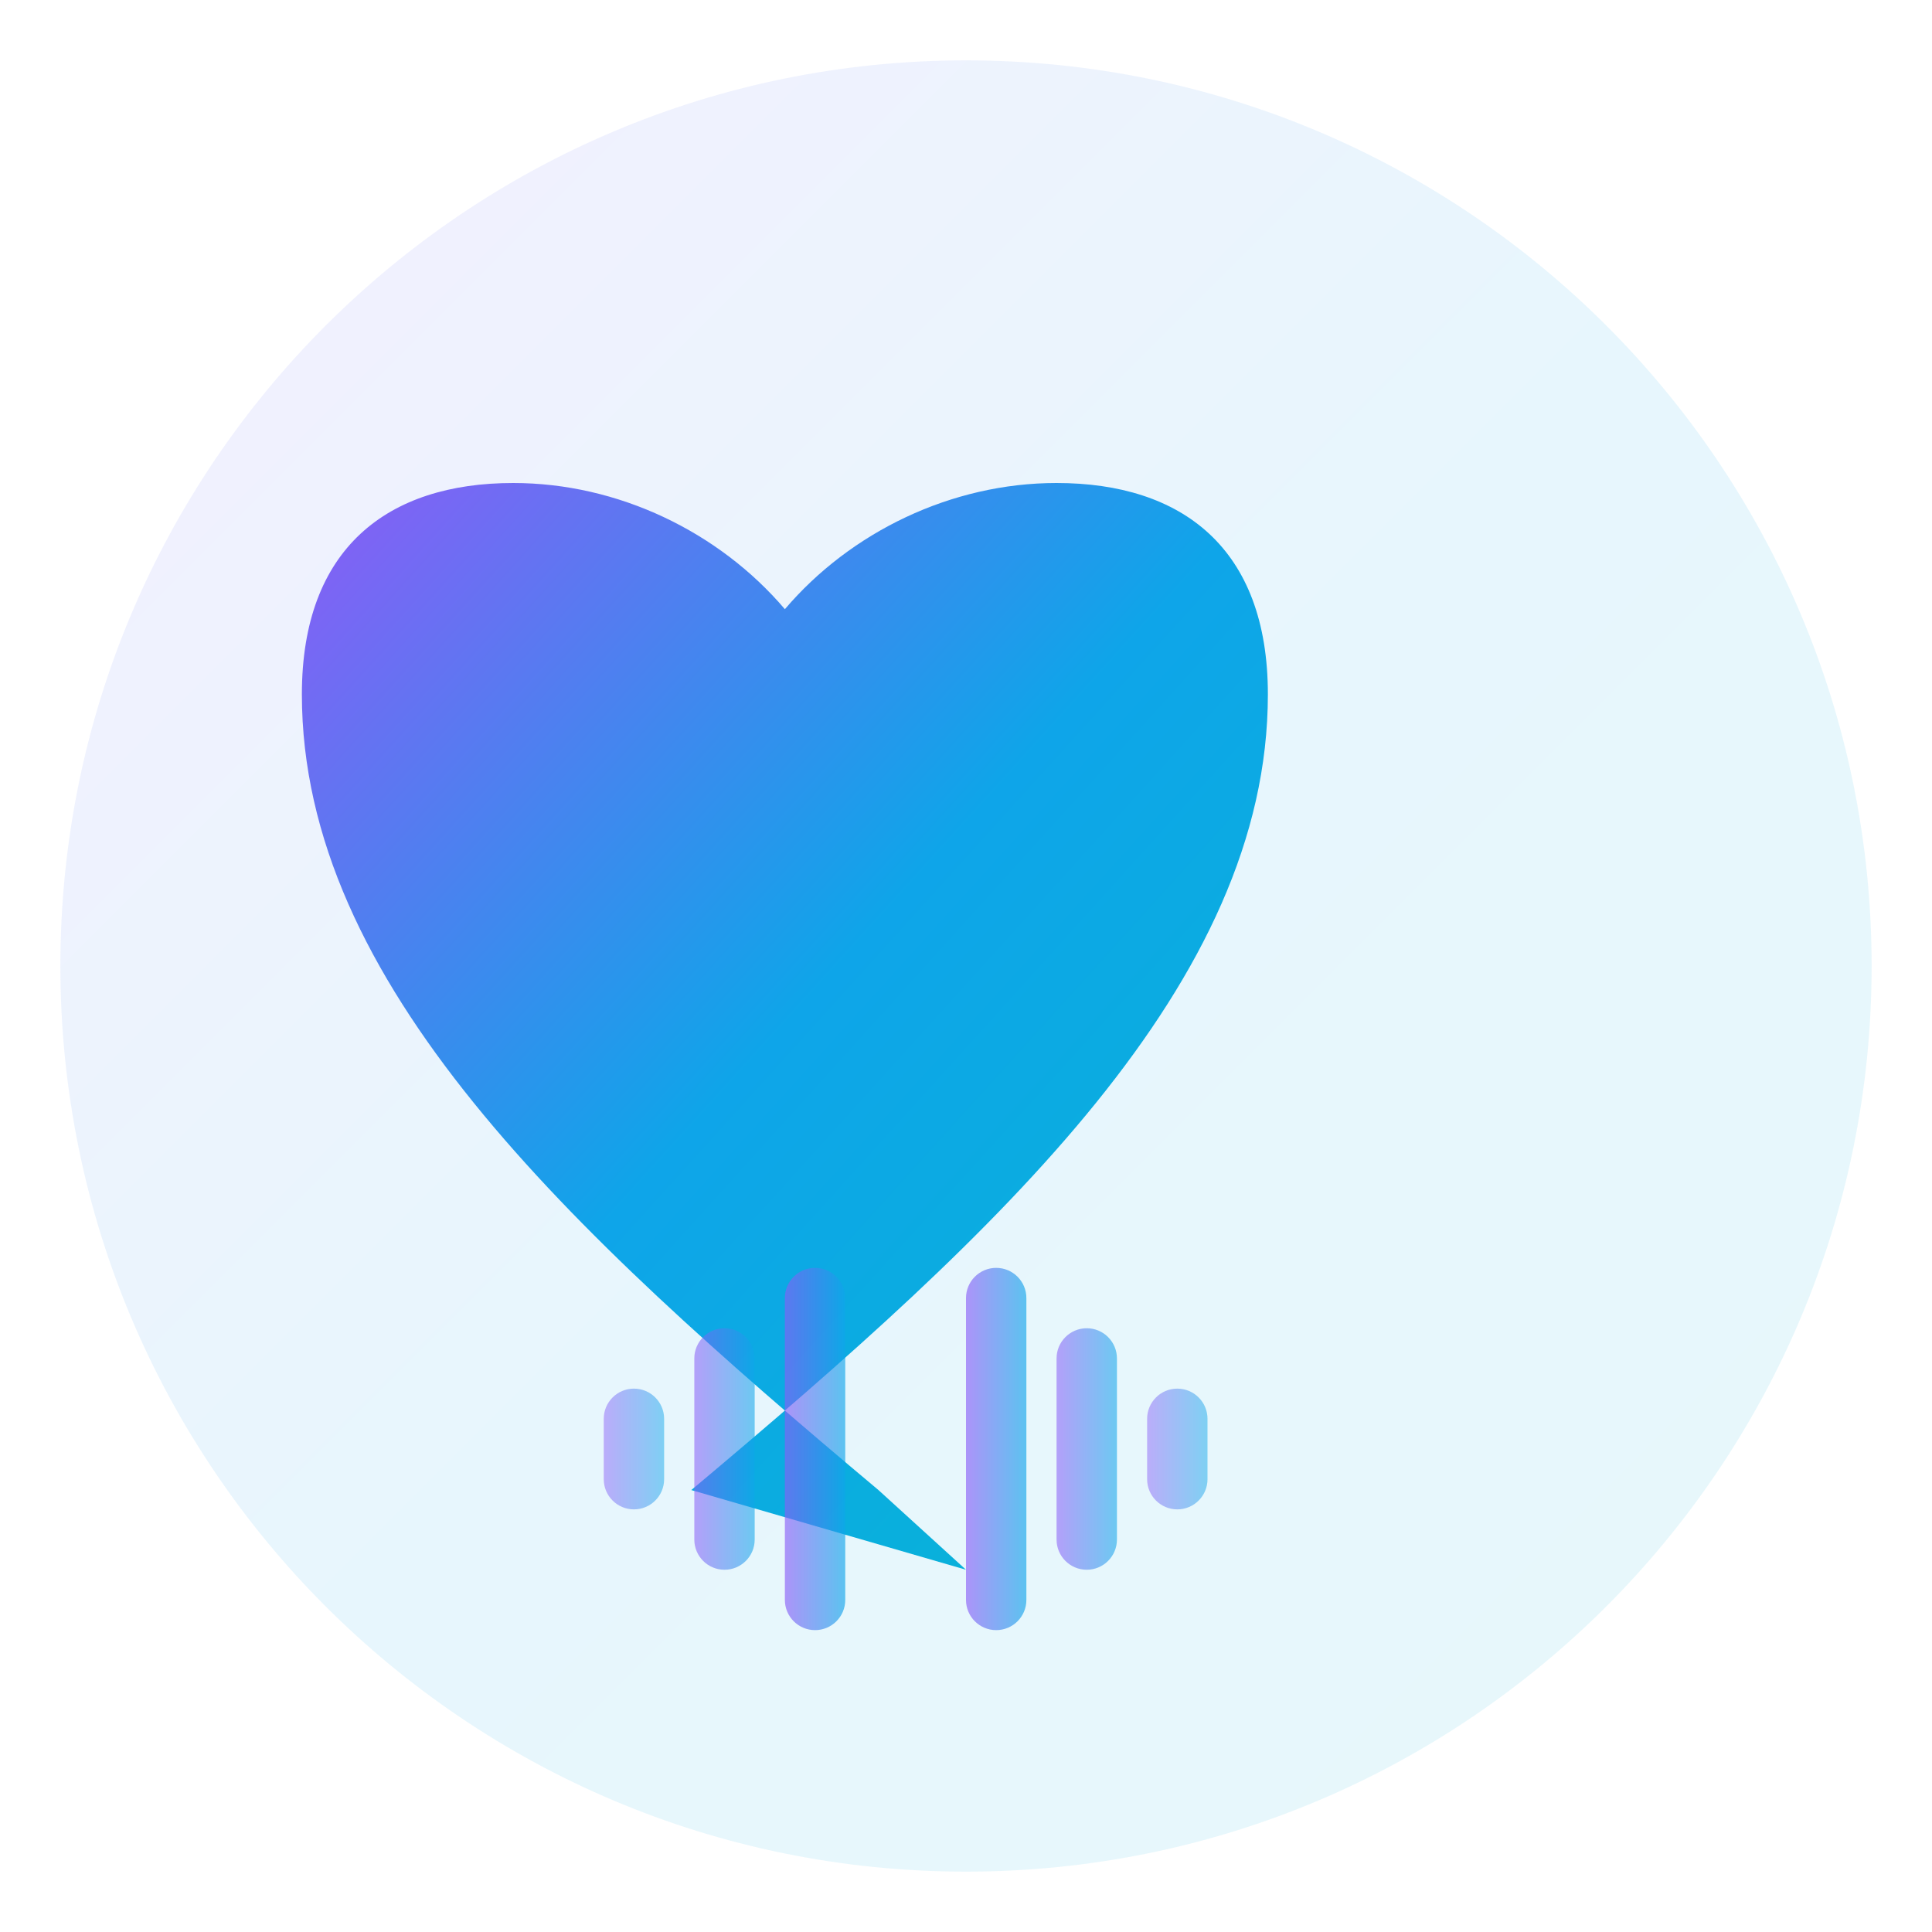
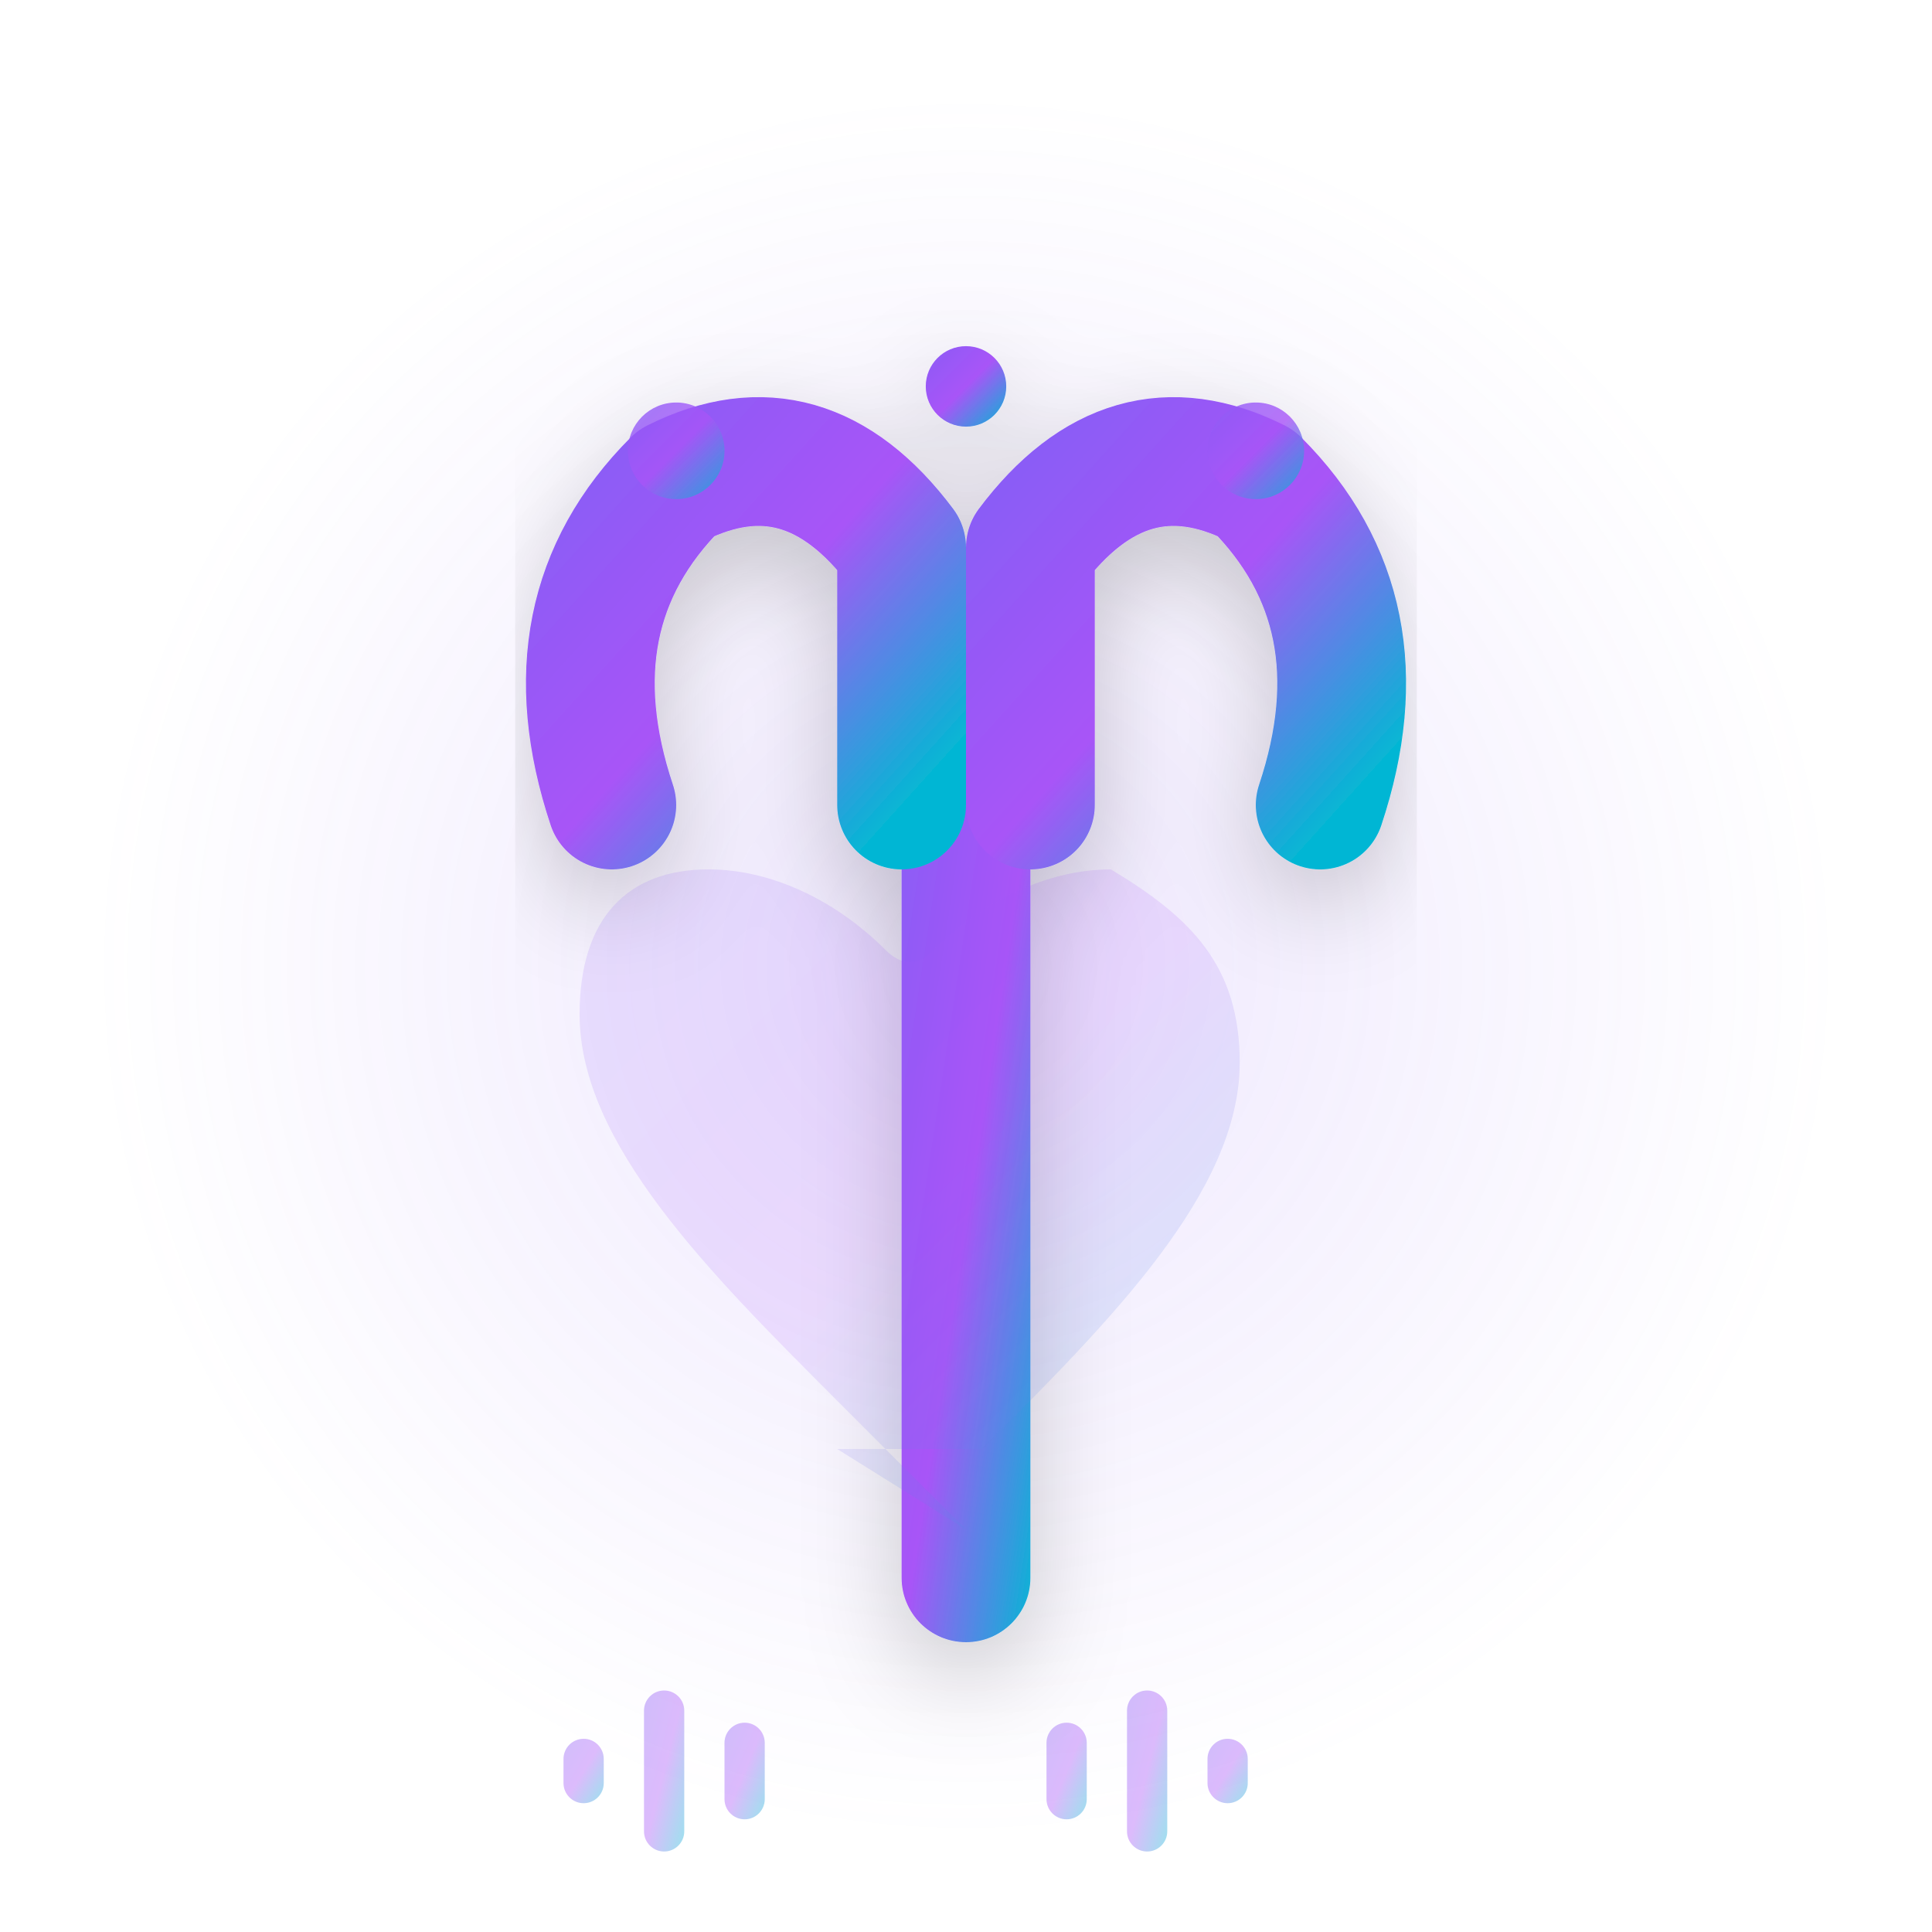
- <svg xmlns="http://www.w3.org/2000/svg" width="64" height="64" viewBox="0 0 64 64" fill="none">
+ <svg xmlns="http://www.w3.org/2000/svg" width="120" height="120" viewBox="0 0 120 120" fill="none">
  <defs>
-     <linearGradient id="heartGradient" x1="0%" y1="0%" x2="100%" y2="100%">
+     <linearGradient id="psiGradientLogo" x1="0%" y1="0%" x2="100%" y2="100%">
      <stop offset="0%" style="stop-color:#8b5cf6;stop-opacity:1" />
-       <stop offset="50%" style="stop-color:#0ea5e9;stop-opacity:1" />
+       <stop offset="50%" style="stop-color:#a855f7;stop-opacity:1" />
      <stop offset="100%" style="stop-color:#06b6d4;stop-opacity:1" />
    </linearGradient>
-     <linearGradient id="waveGradient" x1="0%" y1="0%" x2="100%" y2="0%">
-       <stop offset="0%" style="stop-color:#8b5cf6;stop-opacity:0.8" />
-       <stop offset="100%" style="stop-color:#0ea5e9;stop-opacity:0.8" />
-     </linearGradient>
+     <radialGradient id="glowGradientLogo">
+       <stop offset="0%" style="stop-color:#8b5cf6;stop-opacity:0.15" />
+       <stop offset="100%" style="stop-color:#8b5cf6;stop-opacity:0" />
+     </radialGradient>
+     <filter id="shadow">
+       <feGaussianBlur in="SourceAlpha" stdDeviation="3" />
+       <feOffset dx="0" dy="2" result="offsetblur" />
+       <feComponentTransfer>
+         <feFuncA type="linear" slope="0.2" />
+       </feComponentTransfer>
+       <feMerge>
+         <feMergeNode />
+         <feMergeNode in="SourceGraphic" />
+       </feMerge>
+     </filter>
  </defs>
-   <circle cx="32" cy="32" r="30" fill="url(#heartGradient)" opacity="0.1" />
-   <path d="M32 52l-2.9-2.64C18.8 40.72 10 32.56 10 23c0-4.84 2.84-7 7-7 3.48 0 6.82 1.62 9 4.18C28.18 17.62 31.52 16 35 16c4.16 0 7 2.16 7 7 0 9.56-8.8 17.72-19.1 26.36L32 52z" fill="url(#heartGradient)" />
-   <g transform="translate(20, 38)">
-     <rect x="0" y="8" width="2" height="4" rx="1" fill="url(#waveGradient)" opacity="0.6">
-       <animate attributeName="height" values="4;8;4" dur="0.6s" repeatCount="indefinite" />
+   <circle cx="60" cy="60" r="55" fill="url(#glowGradientLogo)" />
+   <g transform="translate(60, 60)" filter="url(#shadow)">
+     <rect x="-4" y="-10" width="8" height="52" rx="4" fill="url(#psiGradientLogo)" />
+     <path d="M -22,-10 Q -26,-22 -18,-30 Q -10,-34 -4,-26 L -4,-10" stroke="url(#psiGradientLogo)" stroke-width="8" stroke-linecap="round" stroke-linejoin="round" fill="none" />
+     <path d="M 22,-10 Q 26,-22 18,-30 Q 10,-34 4,-26 L 4,-10" stroke="url(#psiGradientLogo)" stroke-width="8" stroke-linecap="round" stroke-linejoin="round" fill="none" />
+     <circle cx="-18" cy="-32" r="3" fill="url(#psiGradientLogo)" opacity="0.8">
+       <animate attributeName="opacity" values="0.8;1;0.8" dur="2s" repeatCount="indefinite" />
+     </circle>
+     <circle cx="18" cy="-32" r="3" fill="url(#psiGradientLogo)" opacity="0.8">
+       <animate attributeName="opacity" values="0.8;1;0.8" dur="2s" repeatCount="indefinite" begin="0.5s" />
+     </circle>
+     <circle cx="0" cy="-36" r="2.5" fill="url(#psiGradientLogo)">
+       <animate attributeName="opacity" values="0.6;1;0.6" dur="2s" repeatCount="indefinite" begin="1s" />
+     </circle>
+   </g>
+   <g opacity="0.5">
+     <path d="M 60,95 L 52,87 C 44,79 36,71 36,63 C 36,57 39,54 44,54 C 48,54 52,56 55,59 C 56,60 57,60 58,59 C 61,56 65,54 69,54 C 74,57 77,60 77,66 C 77,74 69,82 61,90 L 52,90 Z" fill="url(#psiGradientLogo)" opacity="0.3" />
+   </g>
+   <g opacity="0.4" transform="translate(35, 105)">
+     <rect x="0" y="3" width="2.5" height="4" rx="1.25" fill="url(#psiGradientLogo)">
+       <animate attributeName="height" values="4;8;4" dur="0.8s" repeatCount="indefinite" />
    </rect>
-     <rect x="3" y="6" width="2" height="8" rx="1" fill="url(#waveGradient)" opacity="0.7">
-       <animate attributeName="height" values="8;12;8" dur="0.8s" repeatCount="indefinite" begin="0.1s" />
+     <rect x="5" y="0" width="2.5" height="10" rx="1.25" fill="url(#psiGradientLogo)">
+       <animate attributeName="height" values="10;14;10" dur="1s" repeatCount="indefinite" begin="0.2s" />
    </rect>
-     <rect x="6" y="4" width="2" height="12" rx="1" fill="url(#waveGradient)" opacity="0.8">
-       <animate attributeName="height" values="12;16;12" dur="1s" repeatCount="indefinite" begin="0.2s" />
+     <rect x="10" y="2" width="2.5" height="6" rx="1.25" fill="url(#psiGradientLogo)">
+       <animate attributeName="height" values="6;10;6" dur="0.9s" repeatCount="indefinite" begin="0.1s" />
    </rect>
-     <rect x="12" y="4" width="2" height="12" rx="1" fill="url(#waveGradient)" opacity="0.8">
-       <animate attributeName="height" values="12;16;12" dur="1s" repeatCount="indefinite" begin="0.3s" />
+     <rect x="30" y="2" width="2.5" height="6" rx="1.25" fill="url(#psiGradientLogo)">
+       <animate attributeName="height" values="6;10;6" dur="0.9s" repeatCount="indefinite" begin="0.3s" />
    </rect>
-     <rect x="15" y="6" width="2" height="8" rx="1" fill="url(#waveGradient)" opacity="0.7">
-       <animate attributeName="height" values="8;12;8" dur="0.8s" repeatCount="indefinite" begin="0.4s" />
+     <rect x="35" y="0" width="2.5" height="10" rx="1.25" fill="url(#psiGradientLogo)">
+       <animate attributeName="height" values="10;14;10" dur="1s" repeatCount="indefinite" begin="0.4s" />
    </rect>
-     <rect x="18" y="8" width="2" height="4" rx="1" fill="url(#waveGradient)" opacity="0.6">
-       <animate attributeName="height" values="4;8;4" dur="0.6s" repeatCount="indefinite" begin="0.5s" />
+     <rect x="40" y="3" width="2.5" height="4" rx="1.25" fill="url(#psiGradientLogo)">
+       <animate attributeName="height" values="4;8;4" dur="0.8s" repeatCount="indefinite" begin="0.5s" />
    </rect>
  </g>
</svg>
